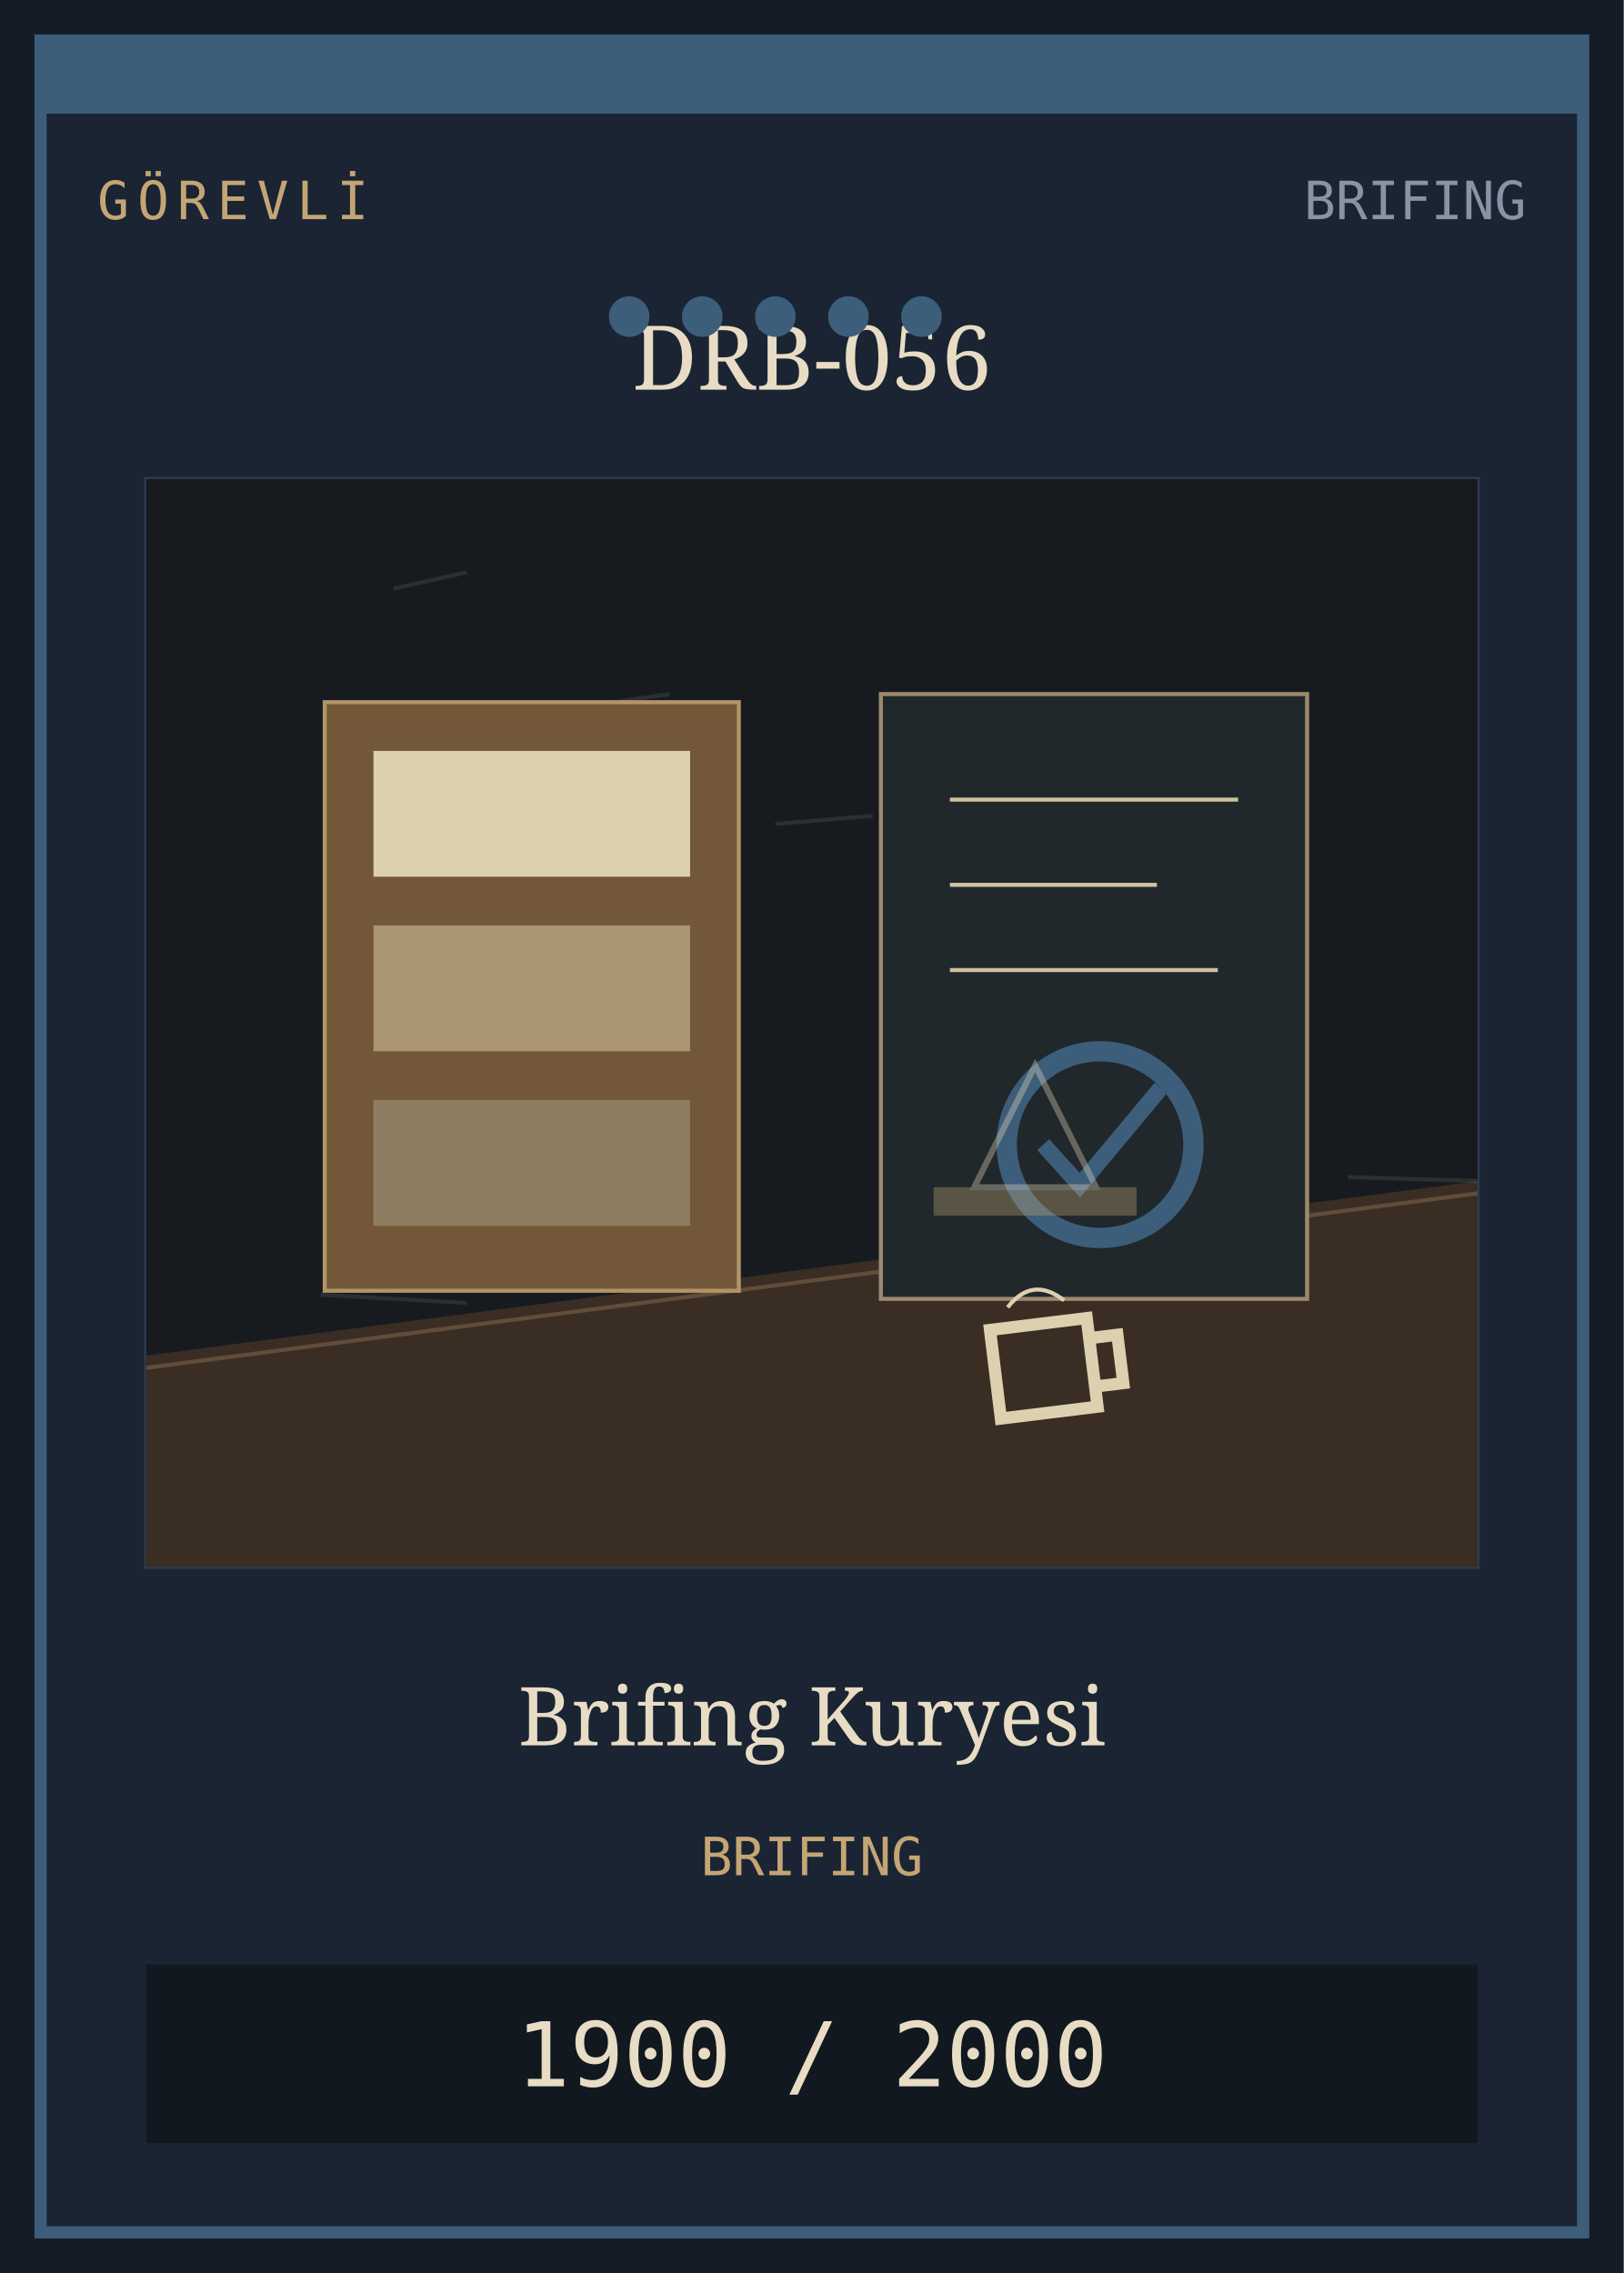
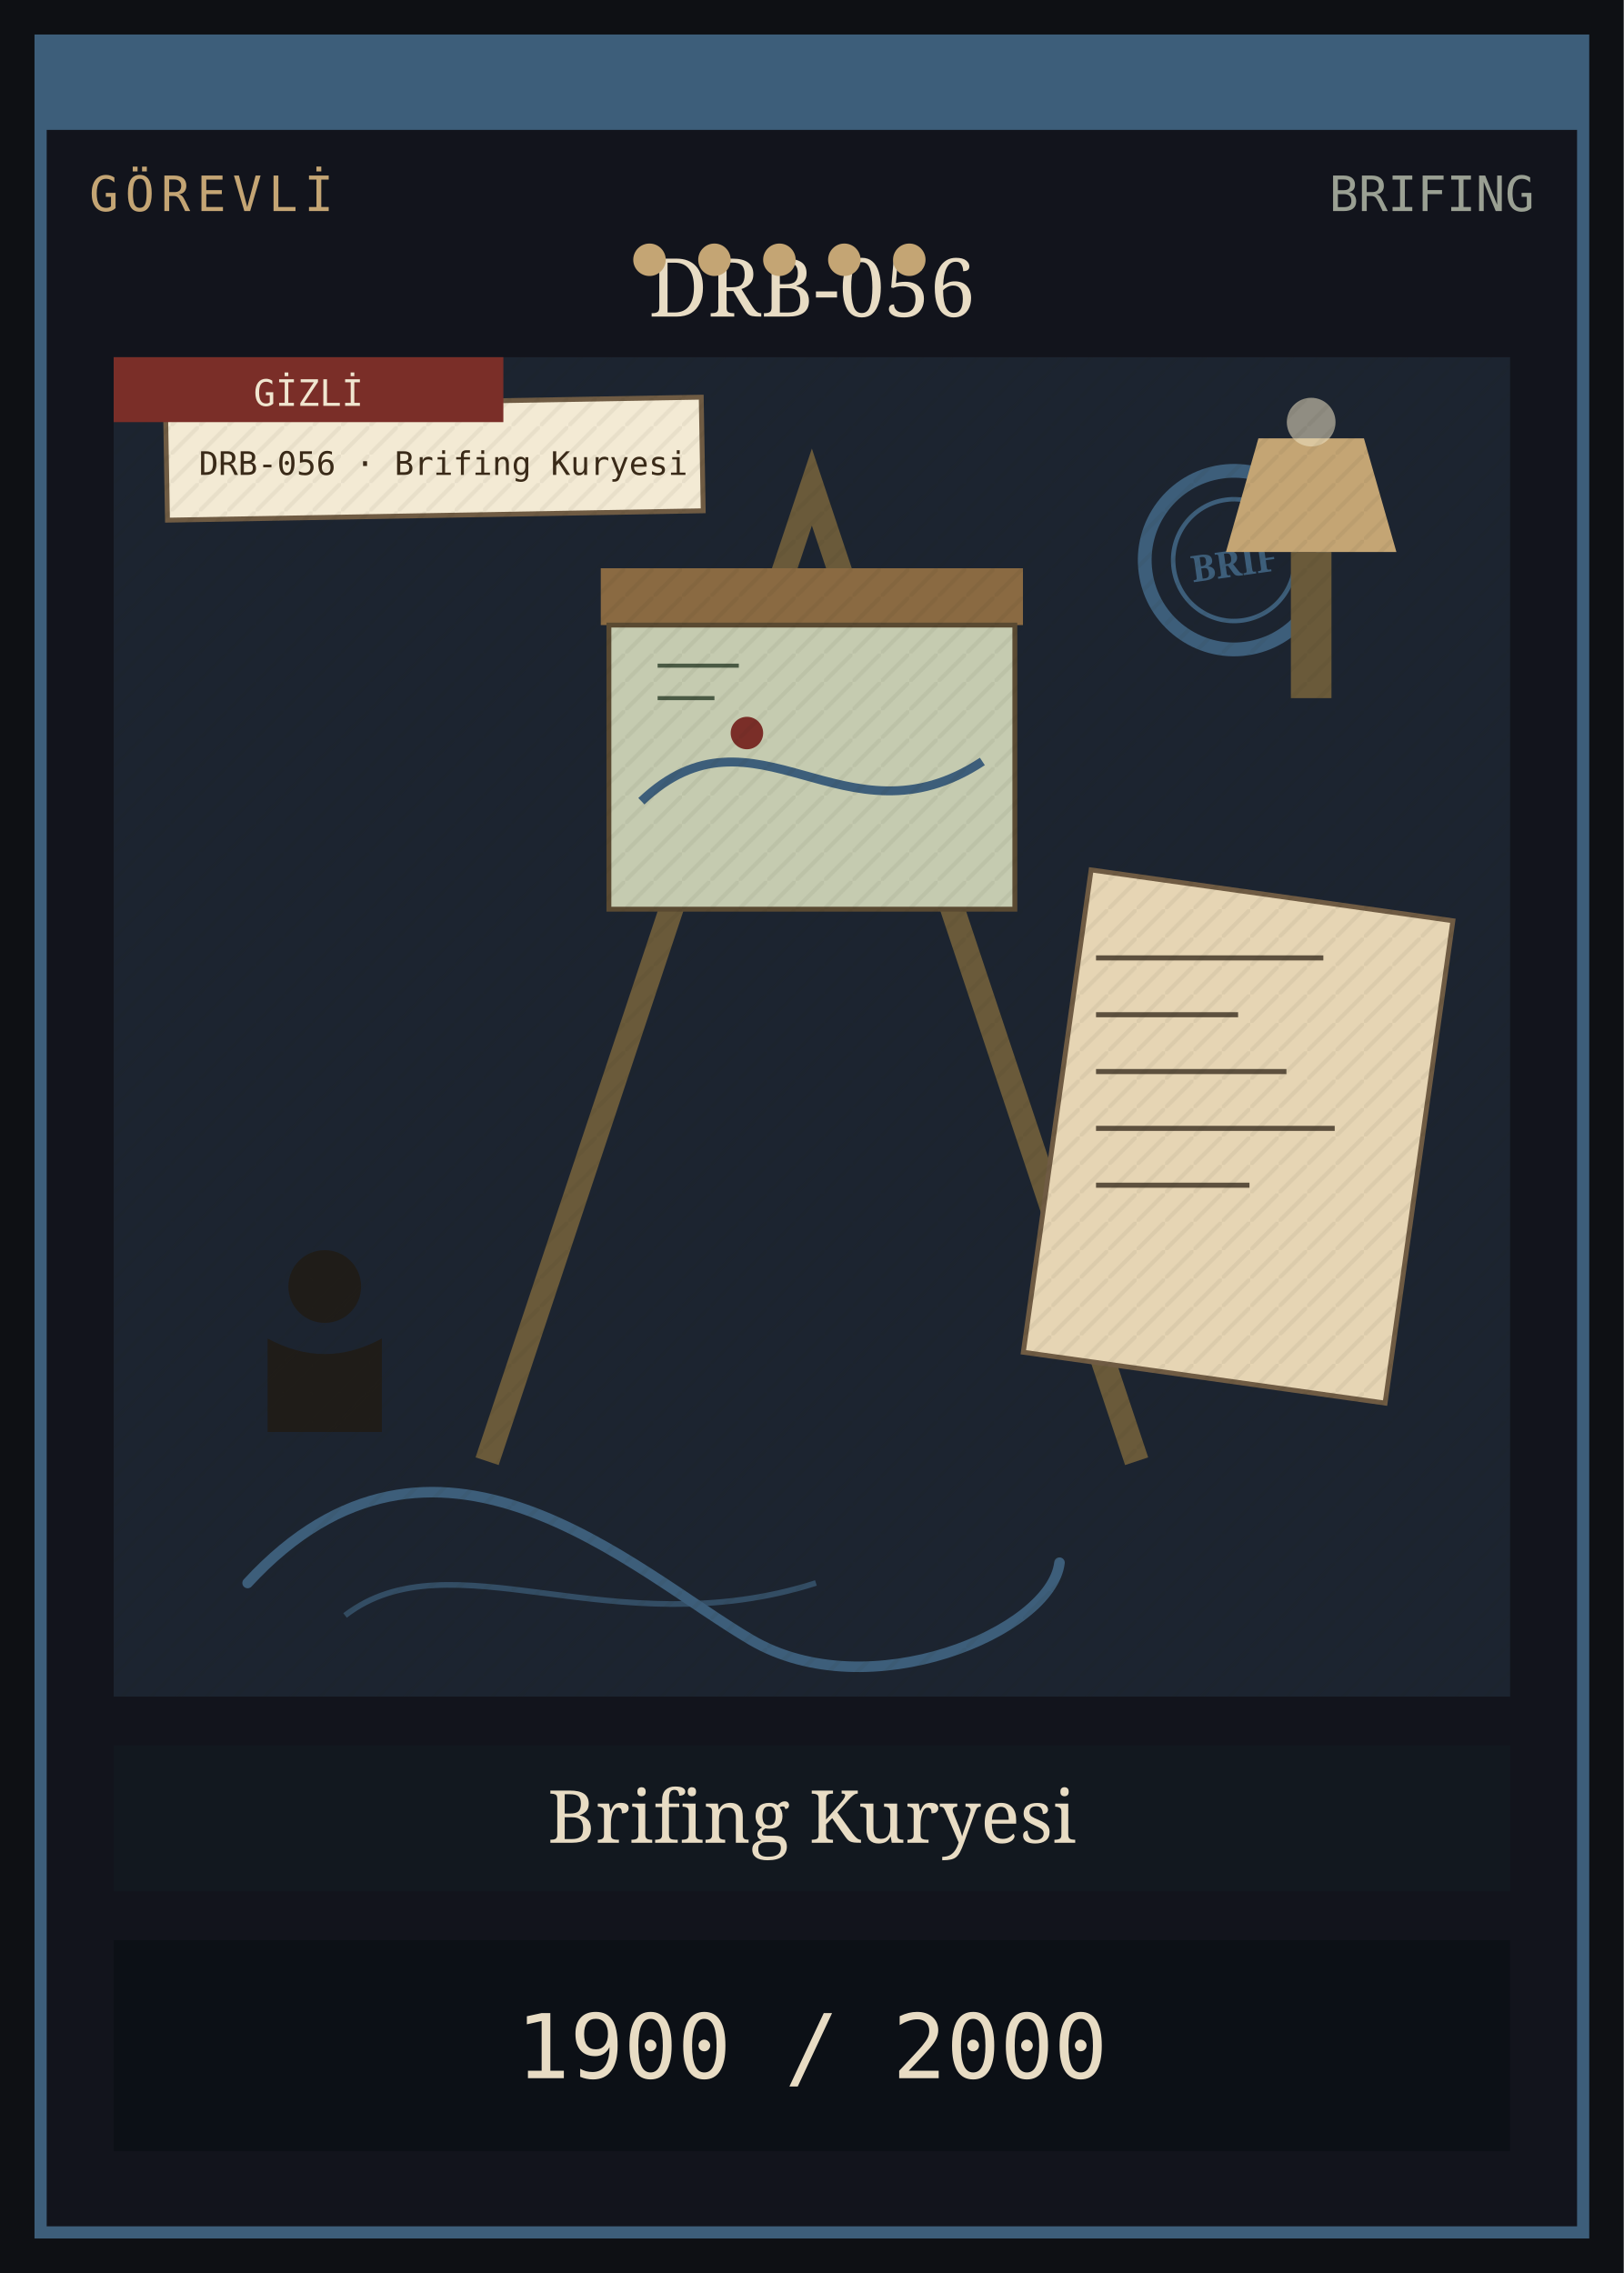
<svg xmlns="http://www.w3.org/2000/svg" viewBox="0 0 400 560" width="400" height="560">
  <defs>
-     <clipPath id="scene">
-       <rect x="36" y="118" width="328" height="268" />
+     <pattern id="grain" width="7" height="7" patternUnits="userSpaceOnUse">
+       <path d="M0 7 L7 0" stroke="#2a2218" opacity=".055" />
+     </pattern>
+     <clipPath id="well-DRB-056">
+       <rect x="28" y="88" width="344" height="330" />
    </clipPath>
  </defs>
-   <rect width="400" height="560" fill="#141c28" />
-   <rect x="10" y="10" width="380" height="540" fill="#1a2433" stroke="#3d5e7a" stroke-width="3" />
-   <rect x="10" y="10" width="380" height="18" fill="#3d5e7a" />
-   <text x="24" y="54" fill="#c4a574" font-family="ui-monospace,monospace" font-size="13" letter-spacing="2">GÖREVLİ</text>
-   <text x="376" y="54" text-anchor="end" fill="#8a93a3" font-family="ui-monospace,monospace" font-size="13">BRIFING</text>
-   <text x="200" y="96" text-anchor="middle" fill="#e8dcc4" font-family="Georgia,serif" font-size="22">DRB-056</text>
-   <circle cx="155" cy="78" r="5" fill="#3d5e7a" />
-   <circle cx="173" cy="78" r="5" fill="#3d5e7a" />
-   <circle cx="191" cy="78" r="5" fill="#3d5e7a" />
-   <circle cx="209" cy="78" r="5" fill="#3d5e7a" />
-   <circle cx="227" cy="78" r="5" fill="#3d5e7a" />
-   <rect x="36" y="118" width="328" height="268" fill="#243044" stroke="#2e3d52" stroke-width="1" />
-   <g clip-path="url(#scene)">
-     <rect x="36" y="118" width="328" height="268" fill="#171b20" />
-     <path d="M36 334 L364 291 V386 H36Z" fill="#3a2d24" />
-     <path d="M36 337 L364 294" stroke="#8f7355" opacity=".45" />
-     <path d="M97 145 l18 -4" stroke="#eadfbe" opacity=".10" />
-     <path d="M144 174 l21 -3" stroke="#eadfbe" opacity=".10" />
-     <path d="M191 203 l24 -2" stroke="#eadfbe" opacity=".10" />
-     <path d="M238 232 l27 -1" stroke="#eadfbe" opacity=".10" />
-     <path d="M285 261 l30 0" stroke="#eadfbe" opacity=".10" />
-     <path d="M332 290 l33 1" stroke="#eadfbe" opacity=".10" />
-     <path d="M79 319 l36 2" stroke="#eadfbe" opacity=".10" />
-     <path d="M80 173h102v145H80Z" fill="#725738" stroke="#b39468" />
-     <path d="M92 185h78v31H92Z" fill="#ddd0ae" />
-     <path d="M92 228h78v31H92Z" fill="#aa9673" />
-     <path d="M92 271h78v31H92Z" fill="#8f7d62" />
-     <path d="M217 171h105v149H217Z" fill="#20282b" stroke="#9c896d" />
-     <path d="M234 197h71M234 218h51M234 239h66" stroke="#d0c19d" />
-     <circle cx="271" cy="282" r="23" fill="none" stroke="#3d5e7a" stroke-width="5" />
-     <path d="M257 282l9 10 20-24" fill="none" stroke="#3d5e7a" stroke-width="4" />
-     <g transform="translate(258 336) rotate(-7)">
-       <path d="M-13-10h24v22h-24zM11-5h7v12h-7" fill="none" stroke="#ddd0ae" stroke-width="3" />
-       <path d="M-8-15q7-7 14 0" fill="none" stroke="#ddd0ae" />
+   <rect width="400" height="560" fill="#0e1014" />
+   <rect x="10" y="10" width="380" height="540" fill="#12141c" stroke="#3d5e7a" stroke-width="3" />
+   <rect x="10" y="10" width="380" height="22" fill="#3d5e7a" />
+   <text x="22" y="52" fill="#c4a574" font-family="ui-monospace,monospace" font-size="12" letter-spacing="1.6">GÖREVLİ</text>
+   <text x="378" y="52" text-anchor="end" fill="#9aa093" font-family="ui-monospace,monospace" font-size="12">BRIFING</text>
+   <text x="200" y="78" text-anchor="middle" fill="#e8dcc4" font-family="Georgia,serif" font-size="20">DRB-056</text>
+   <circle cx="160" cy="64" r="4" fill="#c4a574" />
+   <circle cx="176" cy="64" r="4" fill="#c4a574" />
+   <circle cx="192" cy="64" r="4" fill="#c4a574" />
+   <circle cx="208" cy="64" r="4" fill="#c4a574" />
+   <circle cx="224" cy="64" r="4" fill="#c4a574" />
+   <g clip-path="url(#well-DRB-056)" data-series="Brifing" data-kind="unit" data-subtype="effect" data-tier="mid" data-aux="0">
+     <rect x="28" y="88" width="344" height="330" fill="#1c2430" />
+     <path d="M120 360 L200 120 L280 360" fill="none" stroke="#6a5a3a" stroke-width="6" />
+     <rect x="148" y="140" width="104" height="14" fill="#8a6a42" />
+     <rect x="150.0" y="154.0" width="100.0" height="70.0" fill="#c5cbb0" stroke="#5a4a32" stroke-width="1.2" />
+     <path d="M158 197.4 c28.0 -26.6 50.0 12.6 84.0 -9.8" fill="none" stroke="#3d5e7a" stroke-width="2.2" />
+     <circle cx="184.0" cy="180.6" r="4" fill="#7a2e28" />
+     <path d="M162 164 h20.0 M162 172 h14.0" stroke="#4a5a44" stroke-width="1" />
+     <g transform="translate(80 340) scale(1.28)">
+       <circle cx="0" cy="-18" r="7" fill="#1f1c18" />
+       <path d="M-11 -8 q11 6 22 0 v18 h-22z" fill="#1f1c18" />
    </g>
-     <g opacity=".35" transform="scale(.5) translate(310 325)">
-       <rect x="150" y="260" width="100" height="14" fill="#c4a574" />
-       <polygon points="170,260 200,200 230,260" fill="none" stroke="#e8dcc4" stroke-width="3" />
+     <g transform="rotate(8.0 305.0 280.0)">
+       <rect x="260.0" y="220.0" width="90.0" height="120.0" fill="#e6d5b4" stroke="#6f5b43" stroke-width="1.2" />
    </g>
+     <path d="M270.0 236.0 h56.0" stroke="#5d503e" stroke-width="1.25" />
+     <path d="M270.0 250.0 h35.0" stroke="#5d503e" stroke-width="1.25" />
+     <path d="M270.0 264.0 h46.9" stroke="#5d503e" stroke-width="1.25" />
+     <path d="M270.0 278.0 h58.8" stroke="#5d503e" stroke-width="1.25" />
+     <path d="M270.0 292.0 h37.8" stroke="#5d503e" stroke-width="1.25" />
+     <g transform="rotate(-8 304 138)">
+       <circle cx="304" cy="138" r="22" fill="none" stroke="#3d5e7a" stroke-width="3.4" />
+       <circle cx="304" cy="138" r="15" fill="none" stroke="#3d5e7a" stroke-width="1.1" />
+       <text x="304" y="142" text-anchor="middle" fill="#3d5e7a" font-family="Georgia,serif" font-size="9" font-weight="700">BRİF</text>
+     </g>
+     <rect x="318" y="136" width="10" height="36" fill="#6a5a3a" />
+     <path d="M302 136 h42 l-8 -28 h-26z" fill="#c4a574" />
+     <circle cx="323" cy="104" r="6" fill="#efe4c4" opacity=".55" />
+     <path d="M61.0 390.0 C107.0 340.0 156.0 387.0 185.0 404.0 S259.0 402.0 261.0 385.0" fill="none" stroke="#3d5e7a" stroke-width="2.6" stroke-linecap="round" />
+     <path d="M85.0 398.0 C111.0 378.0 151.0 406.0 201.0 390.0" fill="none" stroke="#3d5e7a" stroke-width="1.4" opacity=".7" />
+     <g transform="rotate(-1.0 107.0 113.0)">
+       <rect x="41.0" y="99.0" width="132.0" height="28.0" fill="#f3ead4" stroke="#6f5b43" stroke-width="1.2" />
+     </g>
+     <text x="49" y="117" fill="#3a2a18" font-family="ui-monospace,monospace" font-size="8">DRB-056 · Brifing Kuryesi</text>
+     <rect x="28" y="88" width="344" height="330" fill="url(#grain)" />
  </g>
-   <text x="200" y="430" text-anchor="middle" fill="#e8dcc4" font-family="Georgia,serif" font-size="20">Brifing Kuryesi</text>
-   <text x="200" y="462" text-anchor="middle" fill="#c4a574" font-family="ui-monospace,monospace" font-size="13">BRIFING</text>
-   <rect x="36" y="484" width="328" height="44" fill="#121820" />
-   <text x="200" y="514" text-anchor="middle" fill="#e8dcc4" font-family="ui-monospace,monospace" font-size="22">1900 / 2000</text>
+   <rect x="28" y="88" width="96" height="16" fill="#7a2e28" />
+   <text x="76" y="100" text-anchor="middle" fill="#f0e6d0" font-size="9" font-family="ui-monospace,monospace">GİZLİ</text>
+   <rect x="28" y="430" width="344" height="36" fill="#121820" opacity=".92" />
+   <text x="200" y="454" text-anchor="middle" fill="#e8dcc4" font-family="Georgia,serif" font-size="18">Brifing Kuryesi</text>
+   <rect x="28" y="478" width="344" height="52" fill="#0c1016" />
+   <text x="200" y="512" text-anchor="middle" fill="#e8dcc4" font-family="ui-monospace,monospace" font-size="22">1900 / 2000</text>
</svg>
